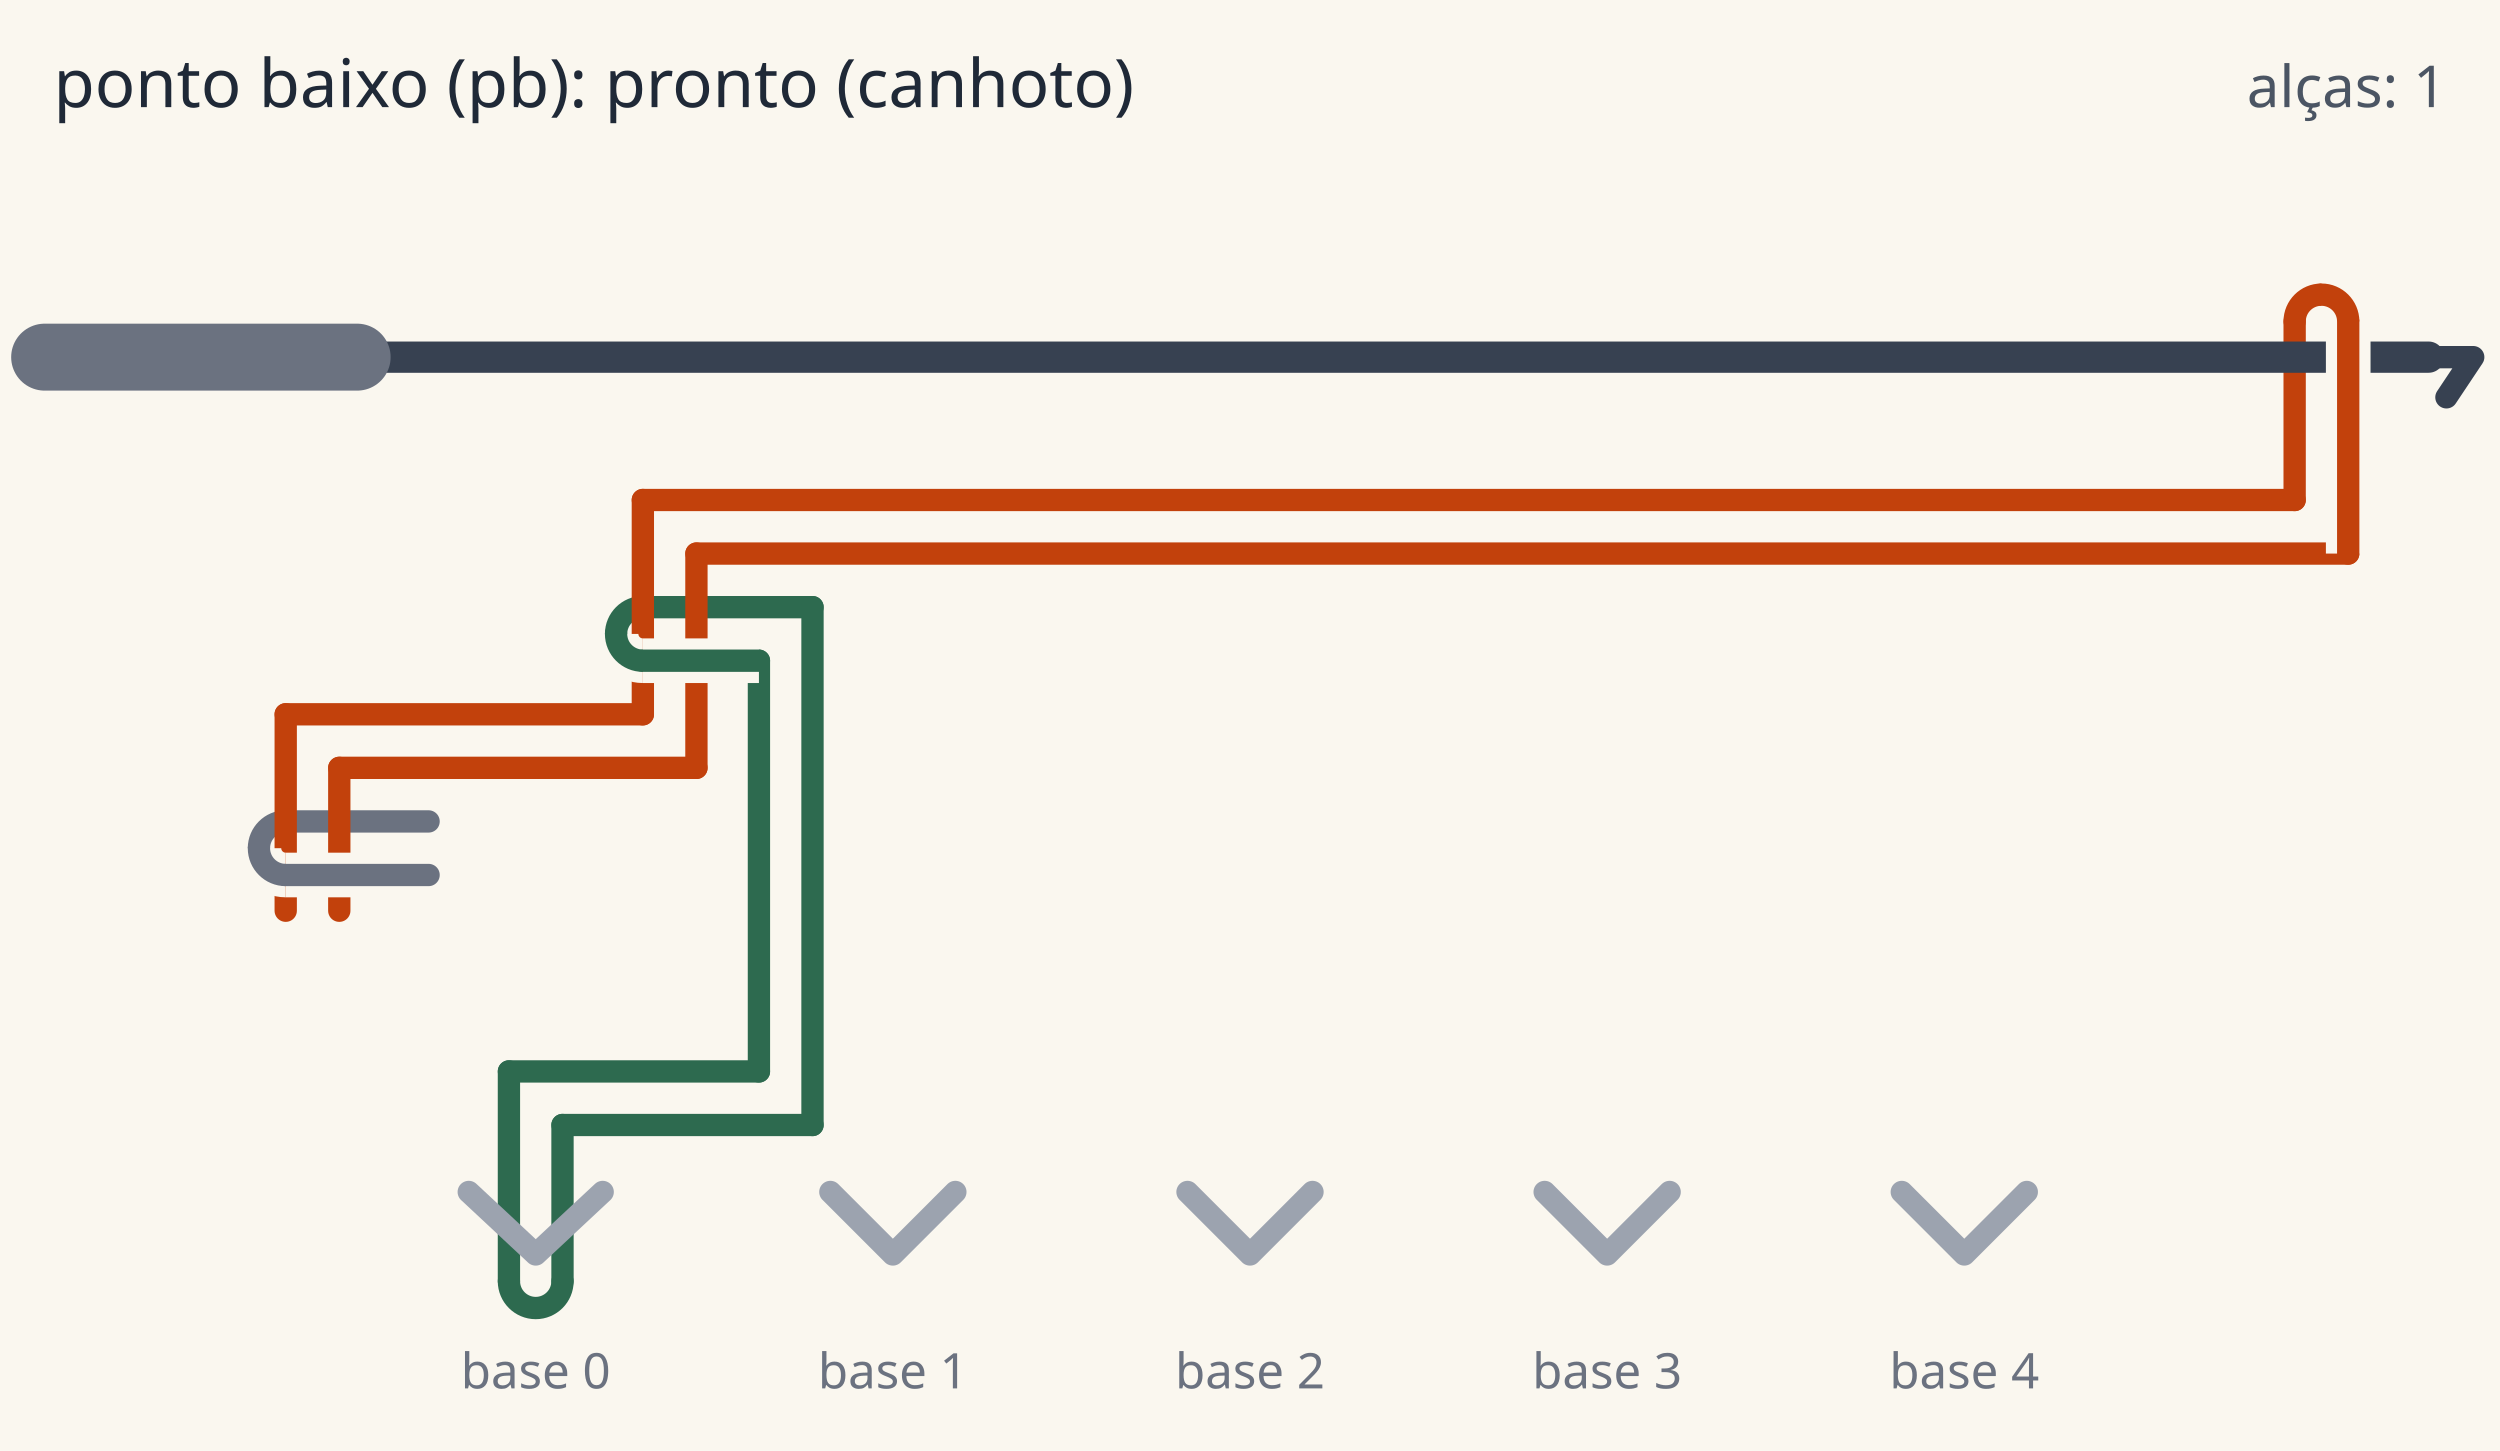
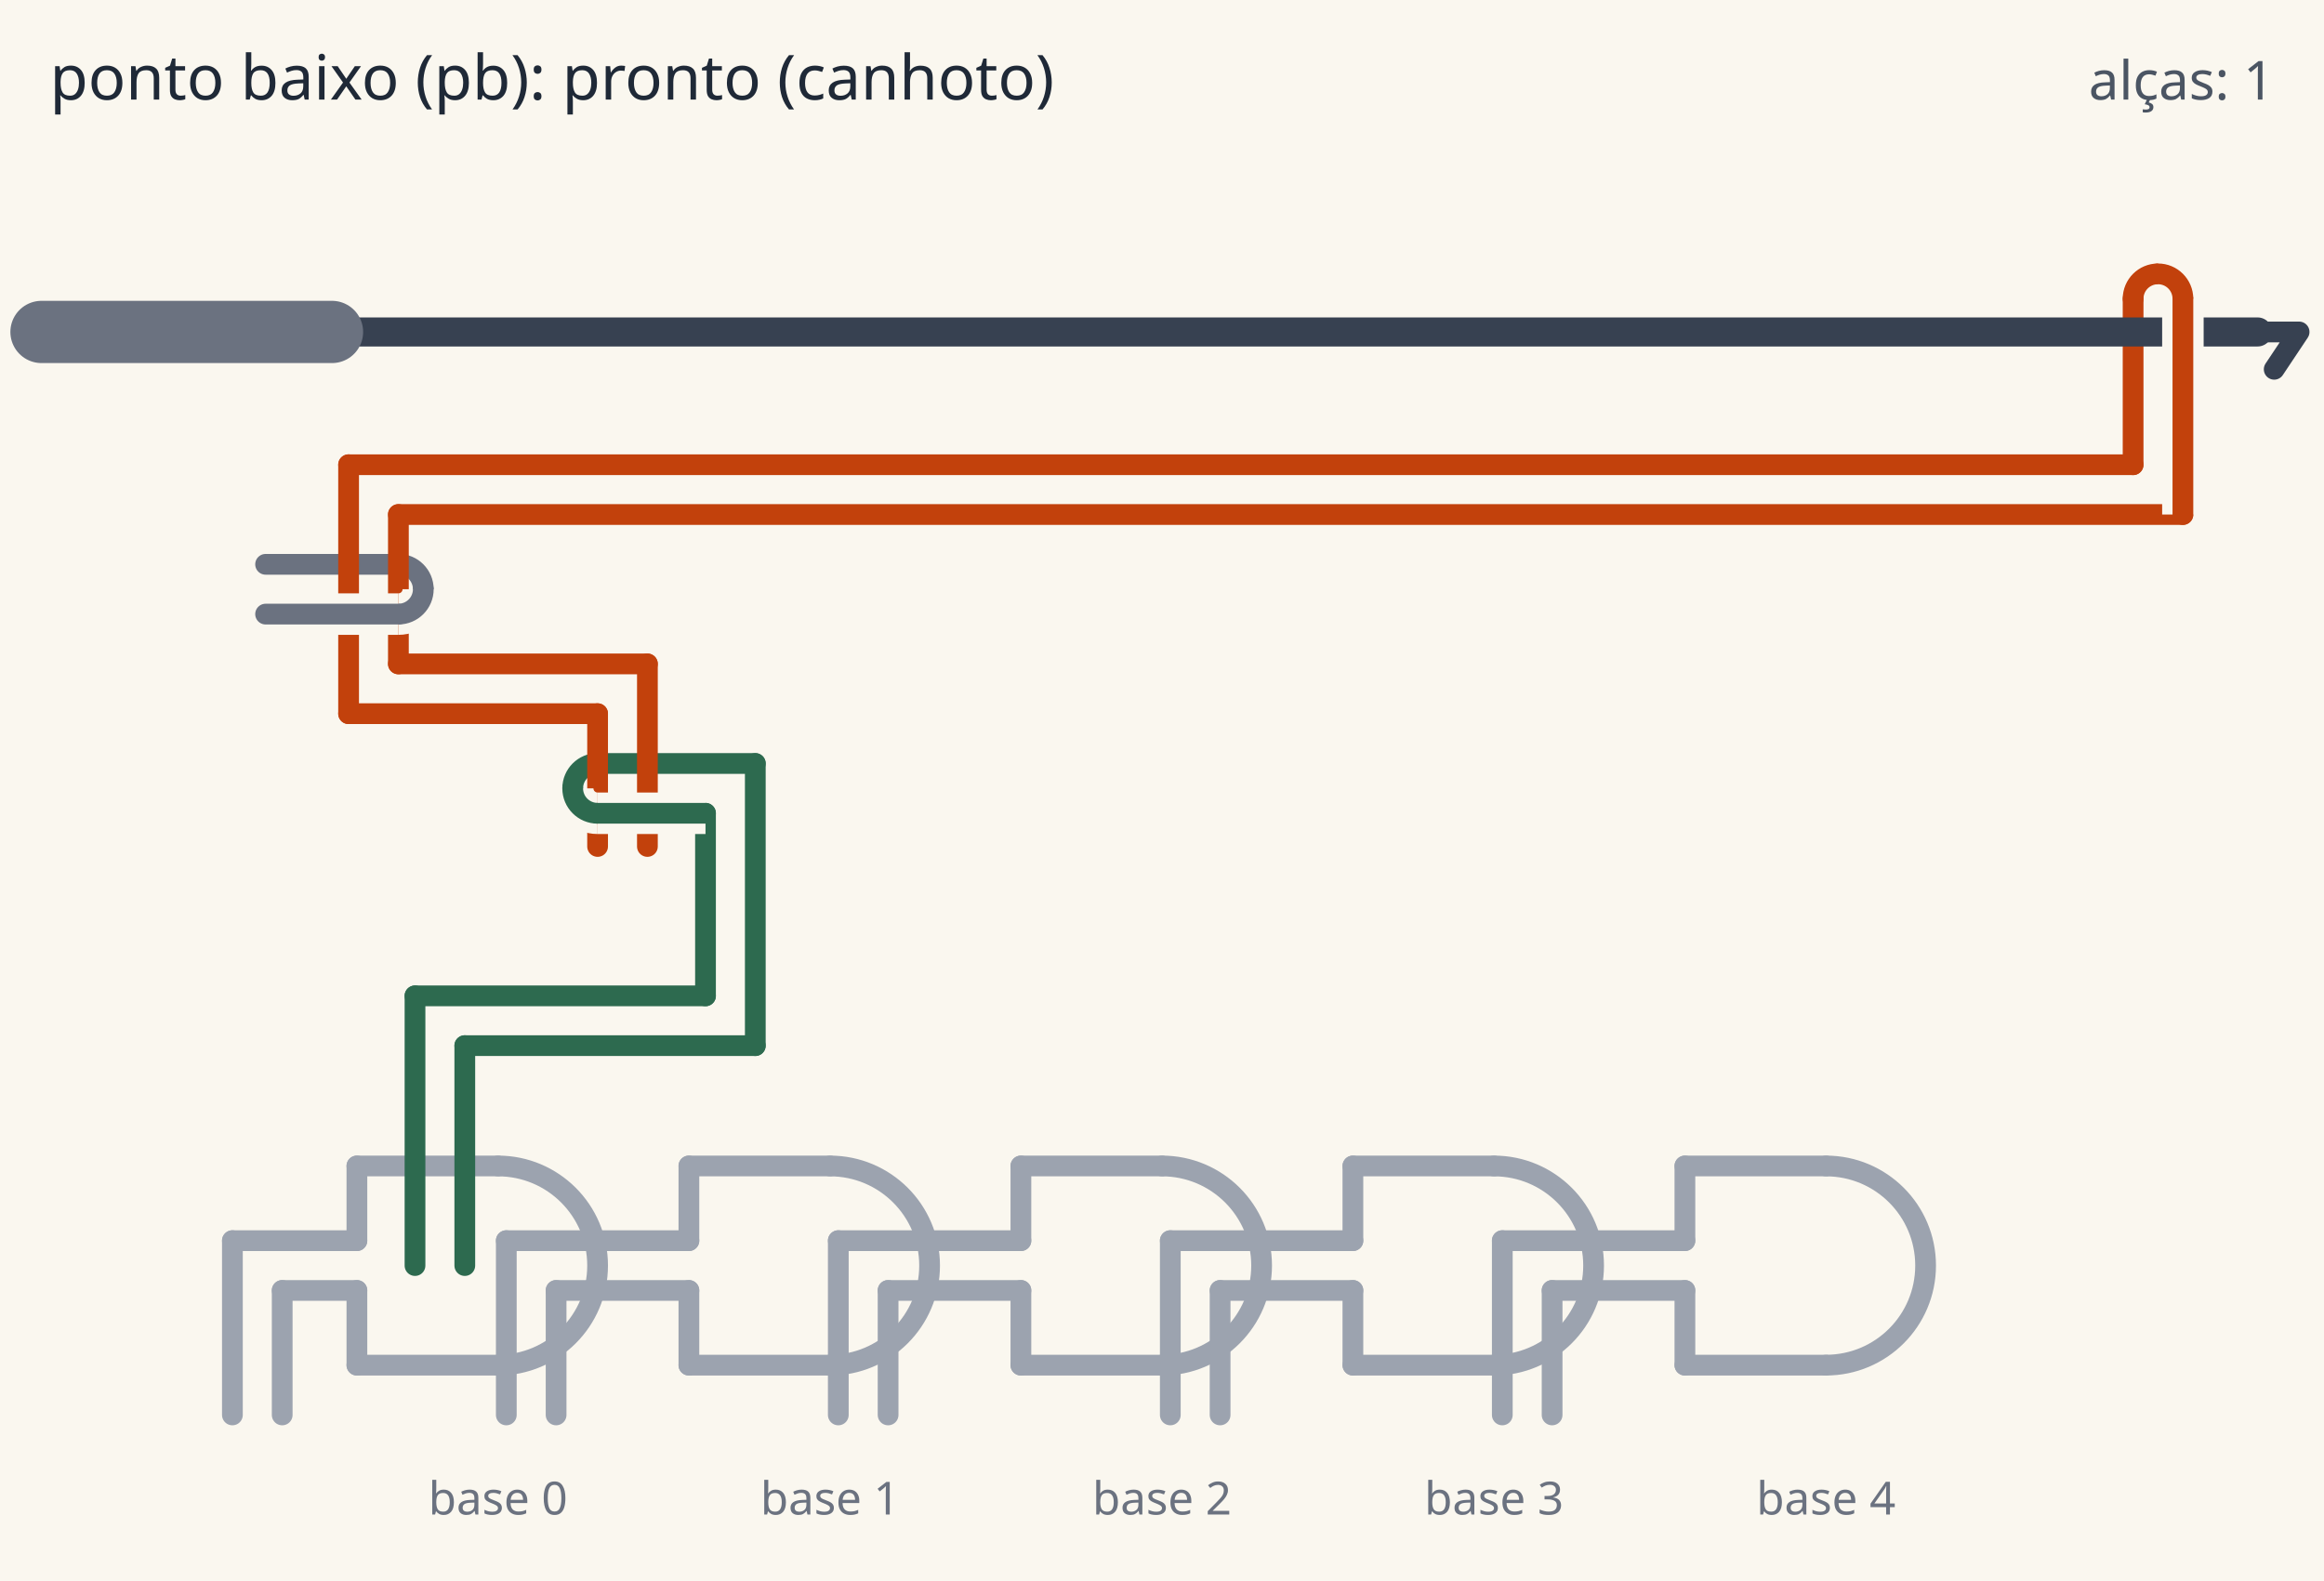
- <svg xmlns="http://www.w3.org/2000/svg" viewBox="0 0 560.0 325.0" width="560.0" height="325.0" font-family="sans-serif">
+ <svg xmlns="http://www.w3.org/2000/svg" viewBox="0 0 560.0 381.0" width="560.0" height="381.0" font-family="sans-serif">
  <rect width="100%" height="100%" fill="#faf7ef" />
  <text x="12" y="24" font-size="15" fill="#1f2937">ponto baixo (pb): pronto (canhoto)</text>
  <text x="548.0" y="24" font-size="13" text-anchor="end" fill="#4b5563">alças: 1</text>
-   <text x="120.0" y="311.0" font-size="11" text-anchor="middle" fill="#6b7280">base 0</text>
-   <text x="200.0" y="311.0" font-size="11" text-anchor="middle" fill="#6b7280">base 1</text>
-   <text x="280.0" y="311.0" font-size="11" text-anchor="middle" fill="#6b7280">base 2</text>
-   <text x="360.0" y="311.0" font-size="11" text-anchor="middle" fill="#6b7280">base 3</text>
-   <text x="440.0" y="311.0" font-size="11" text-anchor="middle" fill="#6b7280">base 4</text>
-   <path data-bend="0" data-side="back" d="M 64.0 184.0 A 6 6 0 0 0 58.0 190.0" fill="none" stroke="#6b7280" stroke-width="5" stroke-linecap="round" />
-   <line data-pair="0" data-side="back" data-seg="0" data-loop="0" data-kind="initial" data-on-hook="0" data-part="back" data-cx="64.0" data-cy="190.0" data-hx="77.0" data-hw="19.0" x1="64.0" y1="184.0" x2="96.0" y2="184.0" stroke="#6b7280" stroke-width="5" stroke-linecap="round" />
-   <path data-bend="1" data-side="back" d="M 144.0 136.0 A 6 6 0 0 0 138.0 142.0" fill="none" stroke="#2d6a4f" stroke-width="5" stroke-linecap="round" />
-   <line data-pair="1" data-side="back" data-seg="0" data-loop="1" data-kind="pulled" data-on-hook="0" data-part="back" data-cx="144.0" data-cy="142.0" data-hx="157.0" data-hw="19.0" x1="144.0" y1="136.0" x2="182.0" y2="136.0" stroke="#2d6a4f" stroke-width="5" stroke-linecap="round" />
+   <text x="120.0" y="365.0" font-size="11" text-anchor="middle" fill="#6b7280">base 0</text>
+   <text x="200.0" y="365.0" font-size="11" text-anchor="middle" fill="#6b7280">base 1</text>
+   <text x="280.0" y="365.0" font-size="11" text-anchor="middle" fill="#6b7280">base 2</text>
+   <text x="360.0" y="365.0" font-size="11" text-anchor="middle" fill="#6b7280">base 3</text>
+   <text x="440.0" y="365.0" font-size="11" text-anchor="middle" fill="#6b7280">base 4</text>
+   <path data-bend="0" data-side="back" d="M 96.0 136.0 A 6 6 0 0 1 102.0 142.0" fill="none" stroke="#6b7280" stroke-width="5" stroke-linecap="round" />
+   <line data-pair="0" data-side="back" data-seg="0" data-loop="0" data-kind="initial" data-on-hook="0" data-part="back" data-cx="96.0" data-cy="142.0" data-hx="83.0" data-hw="19.0" x1="96.0" y1="136.0" x2="64.0" y2="136.0" stroke="#6b7280" stroke-width="5" stroke-linecap="round" />
+   <path data-bend="1" data-side="back" d="M 144.0 184.0 A 6 6 0 0 0 138.0 190.0" fill="none" stroke="#2d6a4f" stroke-width="5" stroke-linecap="round" />
+   <line data-pair="1" data-side="back" data-seg="0" data-loop="1" data-kind="pulled" data-on-hook="0" data-part="back" data-cx="144.0" data-cy="190.0" data-hx="157.0" data-hw="19.0" x1="144.0" y1="184.0" x2="182.0" y2="184.0" stroke="#2d6a4f" stroke-width="5" stroke-linecap="round" />
  <path data-bend="2" data-side="back" d="M 514.0 72 A 6 6 0 0 1 520.0 66" fill="none" stroke="#c2410c" stroke-width="5" stroke-linecap="round" />
  <line data-pair="2" data-side="back" data-seg="0" data-strand="2" data-draw="1" data-loop="2" data-kind="yo" data-on-hook="1" data-part="back" data-cx="520.0" data-cy="80" x1="514.0" y1="72.0" x2="514.0" y2="112.0" stroke="#c2410c" stroke-width="5" stroke-linecap="round" />
  <line data-hook="1" x1="16.0" y1="80" x2="544.0" y2="80" stroke="#374151" stroke-width="7" stroke-linecap="round" />
  <line data-hook-handle="1" x1="10.0" y1="80" x2="80.0" y2="80" stroke="#6b7280" stroke-width="15" stroke-linecap="round" />
  <path data-hook-tip="1" d="M 542.0 80 L 554.0 80 L 548.0 89" fill="none" stroke="#374151" stroke-width="5" stroke-linecap="round" stroke-linejoin="round" />
-   <line data-pair="1" data-side="back" data-seg="1" data-leg="1" data-base="0" x1="182.0" y1="136.0" x2="182.0" y2="252.0" stroke="#2d6a4f" stroke-width="5" stroke-linecap="round" />
-   <line data-pair="1" data-side="back" data-seg="2" data-leg="1" data-base="0" x1="182.0" y1="252.0" x2="126.0" y2="252.0" stroke="#2d6a4f" stroke-width="5" stroke-linecap="round" />
-   <line data-pair="1" data-side="back" data-seg="3" data-leg="1" data-base="0" x1="126.0" y1="252.0" x2="126.0" y2="287.0" stroke="#2d6a4f" stroke-width="5" stroke-linecap="round" />
-   <line data-pair="1" data-side="front" data-seg="1" data-leg="1" data-base="0" x1="170.0" y1="148.0" x2="170.0" y2="240.0" stroke="#2d6a4f" stroke-width="5" stroke-linecap="round" />
-   <line data-pair="1" data-side="front" data-seg="2" data-leg="1" data-base="0" x1="170.0" y1="240.0" x2="114.0" y2="240.0" stroke="#2d6a4f" stroke-width="5" stroke-linecap="round" />
-   <line data-pair="1" data-side="front" data-seg="3" data-leg="1" data-base="0" x1="114.0" y1="240.0" x2="114.0" y2="287.0" stroke="#2d6a4f" stroke-width="5" stroke-linecap="round" />
-   <line data-pair="2" data-side="back" data-seg="1" data-strand="2" data-draw="1" x1="514.0" y1="112.0" x2="144.0" y2="112.0" stroke="#c2410c" stroke-width="5" stroke-linecap="round" />
-   <line data-pair="2" data-side="back" data-seg="2" data-strand="2" data-draw="1" data-through="1" x1="144.0" y1="112.0" x2="144.0" y2="160.0" stroke="#c2410c" stroke-width="5" stroke-linecap="round" />
-   <line data-pair="2" data-side="back" data-seg="3" data-strand="2" data-draw="1" x1="144.0" y1="160.0" x2="64.0" y2="160.0" stroke="#c2410c" stroke-width="5" stroke-linecap="round" />
-   <line data-pair="2" data-side="back" data-seg="4" data-strand="2" data-draw="1" data-through="0" x1="64.0" y1="160.0" x2="64.0" y2="204.0" stroke="#c2410c" stroke-width="5" stroke-linecap="round" />
-   <line data-pair="2" data-side="front" data-seg="1" data-strand="2" data-draw="1" x1="526.0" y1="124.0" x2="156.0" y2="124.0" stroke="#c2410c" stroke-width="5" stroke-linecap="round" />
-   <line data-pair="2" data-side="front" data-seg="2" data-strand="2" data-draw="1" data-through="1" x1="156.0" y1="124.0" x2="156.0" y2="172.0" stroke="#c2410c" stroke-width="5" stroke-linecap="round" />
-   <line data-pair="2" data-side="front" data-seg="3" data-strand="2" data-draw="1" x1="156.0" y1="172.0" x2="76.0" y2="172.0" stroke="#c2410c" stroke-width="5" stroke-linecap="round" />
-   <line data-pair="2" data-side="front" data-seg="4" data-strand="2" data-draw="1" data-through="0" x1="76.0" y1="172.0" x2="76.0" y2="204.0" stroke="#c2410c" stroke-width="5" stroke-linecap="round" />
-   <path data-leg-curve="1" data-base="0" d="M 114.0 287.0 A 6 6 0 0 0 126.0 287.0" fill="none" stroke="#2d6a4f" stroke-width="5" stroke-linecap="round" />
-   <path data-base-top="0" data-cx="120.0" data-hw="15.0" d="M 105.0 267.0 L 120.0 281.0 L 135.0 267.0" fill="none" stroke="#9ca3af" stroke-width="5" stroke-linecap="round" stroke-linejoin="round" />
-   <path data-base-top="1" data-cx="200.0" data-hw="14.0" d="M 186.0 267.0 L 200.0 281.0 L 214.0 267.0" fill="none" stroke="#9ca3af" stroke-width="5" stroke-linecap="round" stroke-linejoin="round" />
-   <path data-base-top="2" data-cx="280.0" data-hw="14.0" d="M 266.0 267.0 L 280.0 281.0 L 294.0 267.0" fill="none" stroke="#9ca3af" stroke-width="5" stroke-linecap="round" stroke-linejoin="round" />
-   <path data-base-top="3" data-cx="360.0" data-hw="14.0" d="M 346.0 267.0 L 360.0 281.0 L 374.0 267.0" fill="none" stroke="#9ca3af" stroke-width="5" stroke-linecap="round" stroke-linejoin="round" />
-   <path data-base-top="4" data-cx="440.0" data-hw="14.0" d="M 426.0 267.0 L 440.0 281.0 L 454.0 267.0" fill="none" stroke="#9ca3af" stroke-width="5" stroke-linecap="round" stroke-linejoin="round" />
-   <path d="M 58.0 190.0 A 6 6 0 0 0 64.0 196.0" stroke="#faf7ef" stroke-width="10" stroke-linecap="butt" fill="none" />
-   <path data-bend="0" data-side="front" d="M 58.0 190.0 A 6 6 0 0 0 64.0 196.0" fill="none" stroke="#6b7280" stroke-width="5" stroke-linecap="round" />
-   <line x1="64.0" y1="196.0" x2="96.0" y2="196.0" stroke="#faf7ef" stroke-width="10" stroke-linecap="butt" fill="none" />
-   <line data-pair="0" data-side="front" data-seg="0" data-loop="0" data-kind="initial" data-on-hook="0" data-part="front" data-cx="64.0" data-cy="190.0" data-hx="77.0" data-hw="19.0" x1="64.0" y1="196.0" x2="96.0" y2="196.0" stroke="#6b7280" stroke-width="5" stroke-linecap="round" />
-   <path d="M 138.0 142.0 A 6 6 0 0 0 144.0 148.0" stroke="#faf7ef" stroke-width="10" stroke-linecap="butt" fill="none" />
-   <path data-bend="1" data-side="front" d="M 138.0 142.0 A 6 6 0 0 0 144.0 148.0" fill="none" stroke="#2d6a4f" stroke-width="5" stroke-linecap="round" />
-   <line x1="144.0" y1="148.0" x2="170.0" y2="148.0" stroke="#faf7ef" stroke-width="10" stroke-linecap="butt" fill="none" />
-   <line data-pair="1" data-side="front" data-seg="0" data-loop="1" data-kind="pulled" data-on-hook="0" data-part="front" data-cx="144.0" data-cy="142.0" data-hx="157.0" data-hw="19.0" x1="144.0" y1="148.0" x2="170.0" y2="148.0" stroke="#2d6a4f" stroke-width="5" stroke-linecap="round" />
+   <path data-base-top="0" data-cx="120.0" data-cy="305.0" data-hx="115.0" data-hw="21.0" d="M 120.0 281.0 A 24 24 0 0 1 120.0 329.0" fill="none" stroke="#9ca3af" stroke-width="5" stroke-linecap="round" />
+   <path data-base-top="1" data-cx="200.0" data-cy="305.0" data-hx="195.0" data-hw="21.0" d="M 200.0 281.0 A 24 24 0 0 1 200.0 329.0" fill="none" stroke="#9ca3af" stroke-width="5" stroke-linecap="round" />
+   <path data-base-top="2" data-cx="280.0" data-cy="305.0" data-hx="275.0" data-hw="21.0" d="M 280.0 281.0 A 24 24 0 0 1 280.0 329.0" fill="none" stroke="#9ca3af" stroke-width="5" stroke-linecap="round" />
+   <path data-base-top="3" data-cx="360.0" data-cy="305.0" data-hx="355.0" data-hw="21.0" d="M 360.0 281.0 A 24 24 0 0 1 360.0 329.0" fill="none" stroke="#9ca3af" stroke-width="5" stroke-linecap="round" />
+   <path data-base-top="4" data-cx="440.0" data-cy="305.0" data-hx="435.0" data-hw="21.0" d="M 440.0 281.0 A 24 24 0 0 1 440.0 329.0" fill="none" stroke="#9ca3af" stroke-width="5" stroke-linecap="round" />
+   <line data-base-line="0" data-seg="0" x1="120.0" y1="281.0" x2="86.0" y2="281.0" stroke="#9ca3af" stroke-width="5" stroke-linecap="round" />
+   <line data-base-line="0" data-seg="1" x1="86.0" y1="281.0" x2="86.0" y2="299.0" stroke="#9ca3af" stroke-width="5" stroke-linecap="round" />
+   <line data-base-line="0" data-seg="2" x1="86.0" y1="299.0" x2="56.0" y2="299.0" stroke="#9ca3af" stroke-width="5" stroke-linecap="round" />
+   <line data-base-line="0" data-seg="3" x1="56.0" y1="299.0" x2="56.0" y2="341.0" stroke="#9ca3af" stroke-width="5" stroke-linecap="round" />
+   <line data-base-line="0" data-seg="4" x1="120.0" y1="329.0" x2="86.0" y2="329.0" stroke="#9ca3af" stroke-width="5" stroke-linecap="round" />
+   <line data-base-line="0" data-seg="5" x1="86.0" y1="329.0" x2="86.0" y2="311.0" stroke="#9ca3af" stroke-width="5" stroke-linecap="round" />
+   <line data-base-line="0" data-seg="6" x1="86.0" y1="311.0" x2="68.0" y2="311.0" stroke="#9ca3af" stroke-width="5" stroke-linecap="round" />
+   <line data-base-line="0" data-seg="7" x1="68.0" y1="311.0" x2="68.0" y2="341.0" stroke="#9ca3af" stroke-width="5" stroke-linecap="round" />
+   <line data-base-line="1" data-seg="0" x1="200.0" y1="281.0" x2="166.0" y2="281.0" stroke="#9ca3af" stroke-width="5" stroke-linecap="round" />
+   <line data-base-line="1" data-seg="1" x1="166.0" y1="281.0" x2="166.0" y2="299.0" stroke="#9ca3af" stroke-width="5" stroke-linecap="round" />
+   <line data-base-line="1" data-seg="2" x1="166.0" y1="299.0" x2="122.0" y2="299.0" stroke="#9ca3af" stroke-width="5" stroke-linecap="round" />
+   <line data-base-line="1" data-seg="3" x1="122.0" y1="299.0" x2="122.0" y2="341.0" stroke="#9ca3af" stroke-width="5" stroke-linecap="round" />
+   <line data-base-line="1" data-seg="4" x1="200.0" y1="329.0" x2="166.0" y2="329.0" stroke="#9ca3af" stroke-width="5" stroke-linecap="round" />
+   <line data-base-line="1" data-seg="5" x1="166.0" y1="329.0" x2="166.0" y2="311.0" stroke="#9ca3af" stroke-width="5" stroke-linecap="round" />
+   <line data-base-line="1" data-seg="6" x1="166.0" y1="311.0" x2="134.0" y2="311.0" stroke="#9ca3af" stroke-width="5" stroke-linecap="round" />
+   <line data-base-line="1" data-seg="7" x1="134.0" y1="311.0" x2="134.0" y2="341.0" stroke="#9ca3af" stroke-width="5" stroke-linecap="round" />
+   <line data-base-line="2" data-seg="0" x1="280.0" y1="281.0" x2="246.0" y2="281.0" stroke="#9ca3af" stroke-width="5" stroke-linecap="round" />
+   <line data-base-line="2" data-seg="1" x1="246.0" y1="281.0" x2="246.0" y2="299.0" stroke="#9ca3af" stroke-width="5" stroke-linecap="round" />
+   <line data-base-line="2" data-seg="2" x1="246.0" y1="299.0" x2="202.0" y2="299.0" stroke="#9ca3af" stroke-width="5" stroke-linecap="round" />
+   <line data-base-line="2" data-seg="3" x1="202.0" y1="299.0" x2="202.0" y2="341.0" stroke="#9ca3af" stroke-width="5" stroke-linecap="round" />
+   <line data-base-line="2" data-seg="4" x1="280.0" y1="329.0" x2="246.0" y2="329.0" stroke="#9ca3af" stroke-width="5" stroke-linecap="round" />
+   <line data-base-line="2" data-seg="5" x1="246.0" y1="329.0" x2="246.0" y2="311.0" stroke="#9ca3af" stroke-width="5" stroke-linecap="round" />
+   <line data-base-line="2" data-seg="6" x1="246.0" y1="311.0" x2="214.0" y2="311.0" stroke="#9ca3af" stroke-width="5" stroke-linecap="round" />
+   <line data-base-line="2" data-seg="7" x1="214.0" y1="311.0" x2="214.0" y2="341.0" stroke="#9ca3af" stroke-width="5" stroke-linecap="round" />
+   <line data-base-line="3" data-seg="0" x1="360.0" y1="281.0" x2="326.0" y2="281.0" stroke="#9ca3af" stroke-width="5" stroke-linecap="round" />
+   <line data-base-line="3" data-seg="1" x1="326.0" y1="281.0" x2="326.0" y2="299.0" stroke="#9ca3af" stroke-width="5" stroke-linecap="round" />
+   <line data-base-line="3" data-seg="2" x1="326.0" y1="299.0" x2="282.0" y2="299.0" stroke="#9ca3af" stroke-width="5" stroke-linecap="round" />
+   <line data-base-line="3" data-seg="3" x1="282.0" y1="299.0" x2="282.0" y2="341.0" stroke="#9ca3af" stroke-width="5" stroke-linecap="round" />
+   <line data-base-line="3" data-seg="4" x1="360.0" y1="329.0" x2="326.0" y2="329.0" stroke="#9ca3af" stroke-width="5" stroke-linecap="round" />
+   <line data-base-line="3" data-seg="5" x1="326.0" y1="329.0" x2="326.0" y2="311.0" stroke="#9ca3af" stroke-width="5" stroke-linecap="round" />
+   <line data-base-line="3" data-seg="6" x1="326.0" y1="311.0" x2="294.0" y2="311.0" stroke="#9ca3af" stroke-width="5" stroke-linecap="round" />
+   <line data-base-line="3" data-seg="7" x1="294.0" y1="311.0" x2="294.0" y2="341.0" stroke="#9ca3af" stroke-width="5" stroke-linecap="round" />
+   <line data-base-line="4" data-seg="0" x1="440.0" y1="281.0" x2="406.0" y2="281.0" stroke="#9ca3af" stroke-width="5" stroke-linecap="round" />
+   <line data-base-line="4" data-seg="1" x1="406.0" y1="281.0" x2="406.0" y2="299.0" stroke="#9ca3af" stroke-width="5" stroke-linecap="round" />
+   <line data-base-line="4" data-seg="2" x1="406.0" y1="299.0" x2="362.0" y2="299.0" stroke="#9ca3af" stroke-width="5" stroke-linecap="round" />
+   <line data-base-line="4" data-seg="3" x1="362.0" y1="299.0" x2="362.0" y2="341.0" stroke="#9ca3af" stroke-width="5" stroke-linecap="round" />
+   <line data-base-line="4" data-seg="4" x1="440.0" y1="329.0" x2="406.0" y2="329.0" stroke="#9ca3af" stroke-width="5" stroke-linecap="round" />
+   <line data-base-line="4" data-seg="5" x1="406.0" y1="329.0" x2="406.0" y2="311.0" stroke="#9ca3af" stroke-width="5" stroke-linecap="round" />
+   <line data-base-line="4" data-seg="6" x1="406.0" y1="311.0" x2="374.0" y2="311.0" stroke="#9ca3af" stroke-width="5" stroke-linecap="round" />
+   <line data-base-line="4" data-seg="7" x1="374.0" y1="311.0" x2="374.0" y2="341.0" stroke="#9ca3af" stroke-width="5" stroke-linecap="round" />
+   <line data-pair="1" data-side="back" data-seg="1" data-leg="1" data-base="0" x1="182.0" y1="184.0" x2="182.0" y2="252.0" stroke="#2d6a4f" stroke-width="5" stroke-linecap="round" />
+   <line data-pair="1" data-side="back" data-seg="2" data-leg="1" data-base="0" x1="182.0" y1="252.0" x2="112.0" y2="252.0" stroke="#2d6a4f" stroke-width="5" stroke-linecap="round" />
+   <line data-pair="1" data-side="back" data-seg="3" data-leg="1" data-base="0" x1="112.0" y1="252.0" x2="112.0" y2="305.0" stroke="#2d6a4f" stroke-width="5" stroke-linecap="round" />
+   <line data-pair="1" data-side="front" data-seg="1" data-leg="1" data-base="0" x1="170.0" y1="196.0" x2="170.0" y2="240.0" stroke="#2d6a4f" stroke-width="5" stroke-linecap="round" />
+   <line data-pair="1" data-side="front" data-seg="2" data-leg="1" data-base="0" x1="170.0" y1="240.0" x2="100.0" y2="240.0" stroke="#2d6a4f" stroke-width="5" stroke-linecap="round" />
+   <line data-pair="1" data-side="front" data-seg="3" data-leg="1" data-base="0" x1="100.0" y1="240.0" x2="100.0" y2="305.0" stroke="#2d6a4f" stroke-width="5" stroke-linecap="round" />
+   <line data-pair="2" data-side="back" data-seg="1" data-strand="2" data-draw="1" x1="514.0" y1="112.0" x2="84.0" y2="112.0" stroke="#c2410c" stroke-width="5" stroke-linecap="round" />
+   <line data-pair="2" data-side="back" data-seg="2" data-strand="2" data-draw="1" data-through="0" x1="84.0" y1="112.0" x2="84.0" y2="172.0" stroke="#c2410c" stroke-width="5" stroke-linecap="round" />
+   <line data-pair="2" data-side="back" data-seg="3" data-strand="2" data-draw="1" x1="84.0" y1="172.0" x2="144.0" y2="172.0" stroke="#c2410c" stroke-width="5" stroke-linecap="round" />
+   <line data-pair="2" data-side="back" data-seg="4" data-strand="2" data-draw="1" data-through="1" x1="144.0" y1="172.0" x2="144.0" y2="204.0" stroke="#c2410c" stroke-width="5" stroke-linecap="round" />
+   <line data-pair="2" data-side="front" data-seg="1" data-strand="2" data-draw="1" x1="526.0" y1="124.0" x2="96.0" y2="124.0" stroke="#c2410c" stroke-width="5" stroke-linecap="round" />
+   <line data-pair="2" data-side="front" data-seg="2" data-strand="2" data-draw="1" data-through="0" x1="96.0" y1="124.0" x2="96.0" y2="160.0" stroke="#c2410c" stroke-width="5" stroke-linecap="round" />
+   <line data-pair="2" data-side="front" data-seg="3" data-strand="2" data-draw="1" x1="96.0" y1="160.0" x2="156.0" y2="160.0" stroke="#c2410c" stroke-width="5" stroke-linecap="round" />
+   <line data-pair="2" data-side="front" data-seg="4" data-strand="2" data-draw="1" data-through="1" x1="156.0" y1="160.0" x2="156.0" y2="204.0" stroke="#c2410c" stroke-width="5" stroke-linecap="round" />
+   <path d="M 102.0 142.0 A 6 6 0 0 1 96.0 148.0" stroke="#faf7ef" stroke-width="10" stroke-linecap="butt" fill="none" />
+   <path data-bend="0" data-side="front" d="M 102.0 142.0 A 6 6 0 0 1 96.0 148.0" fill="none" stroke="#6b7280" stroke-width="5" stroke-linecap="round" />
+   <line x1="96.0" y1="148.0" x2="64.0" y2="148.0" stroke="#faf7ef" stroke-width="10" stroke-linecap="butt" fill="none" />
+   <line data-pair="0" data-side="front" data-seg="0" data-loop="0" data-kind="initial" data-on-hook="0" data-part="front" data-cx="96.0" data-cy="142.0" data-hx="83.0" data-hw="19.0" x1="96.0" y1="148.0" x2="64.0" y2="148.0" stroke="#6b7280" stroke-width="5" stroke-linecap="round" />
+   <path d="M 138.0 190.0 A 6 6 0 0 0 144.0 196.0" stroke="#faf7ef" stroke-width="10" stroke-linecap="butt" fill="none" />
+   <path data-bend="1" data-side="front" d="M 138.0 190.0 A 6 6 0 0 0 144.0 196.0" fill="none" stroke="#2d6a4f" stroke-width="5" stroke-linecap="round" />
+   <line x1="144.0" y1="196.0" x2="170.0" y2="196.0" stroke="#faf7ef" stroke-width="10" stroke-linecap="butt" fill="none" />
+   <line data-pair="1" data-side="front" data-seg="0" data-loop="1" data-kind="pulled" data-on-hook="0" data-part="front" data-cx="144.0" data-cy="190.0" data-hx="157.0" data-hw="19.0" x1="144.0" y1="196.0" x2="170.0" y2="196.0" stroke="#2d6a4f" stroke-width="5" stroke-linecap="round" />
  <path d="M 520.0 66 A 6 6 0 0 1 526.0 72" stroke="#faf7ef" stroke-width="10" stroke-linecap="butt" fill="none" />
  <path data-bend="2" data-side="front" d="M 520.0 66 A 6 6 0 0 1 526.0 72" fill="none" stroke="#c2410c" stroke-width="5" stroke-linecap="round" />
  <line x1="526.0" y1="72.0" x2="526.0" y2="124.0" stroke="#faf7ef" stroke-width="10" stroke-linecap="butt" fill="none" />
  <line data-pair="2" data-side="front" data-seg="0" data-strand="2" data-draw="1" data-loop="2" data-kind="yo" data-on-hook="1" data-part="front" data-cx="520.0" data-cy="80" x1="526.0" y1="72.0" x2="526.0" y2="124.0" stroke="#c2410c" stroke-width="5" stroke-linecap="round" />
</svg>
